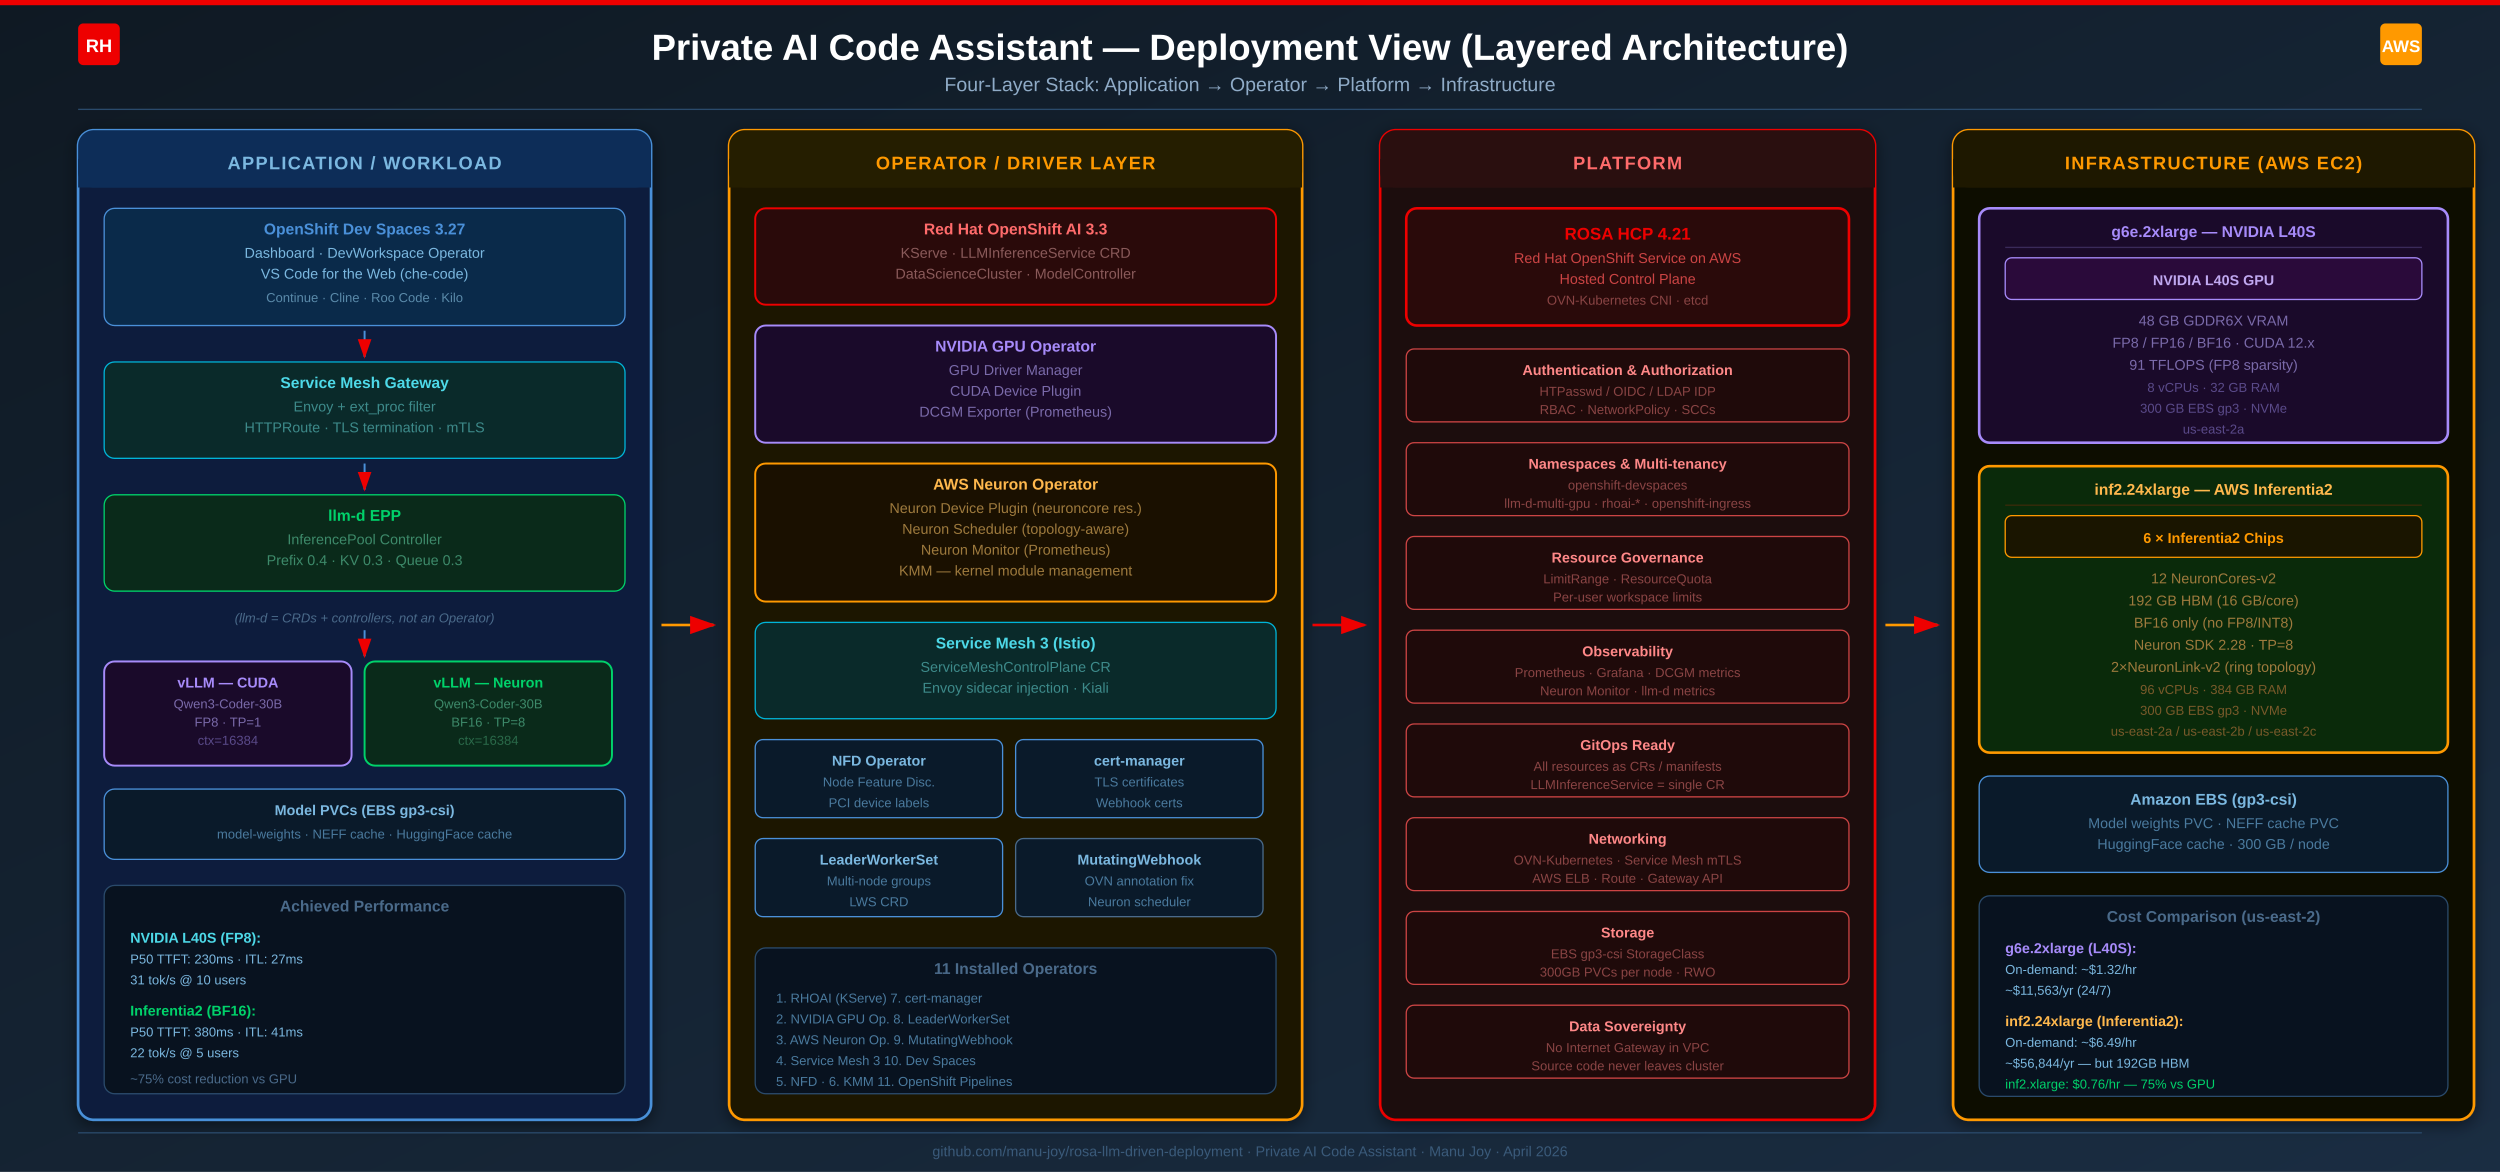
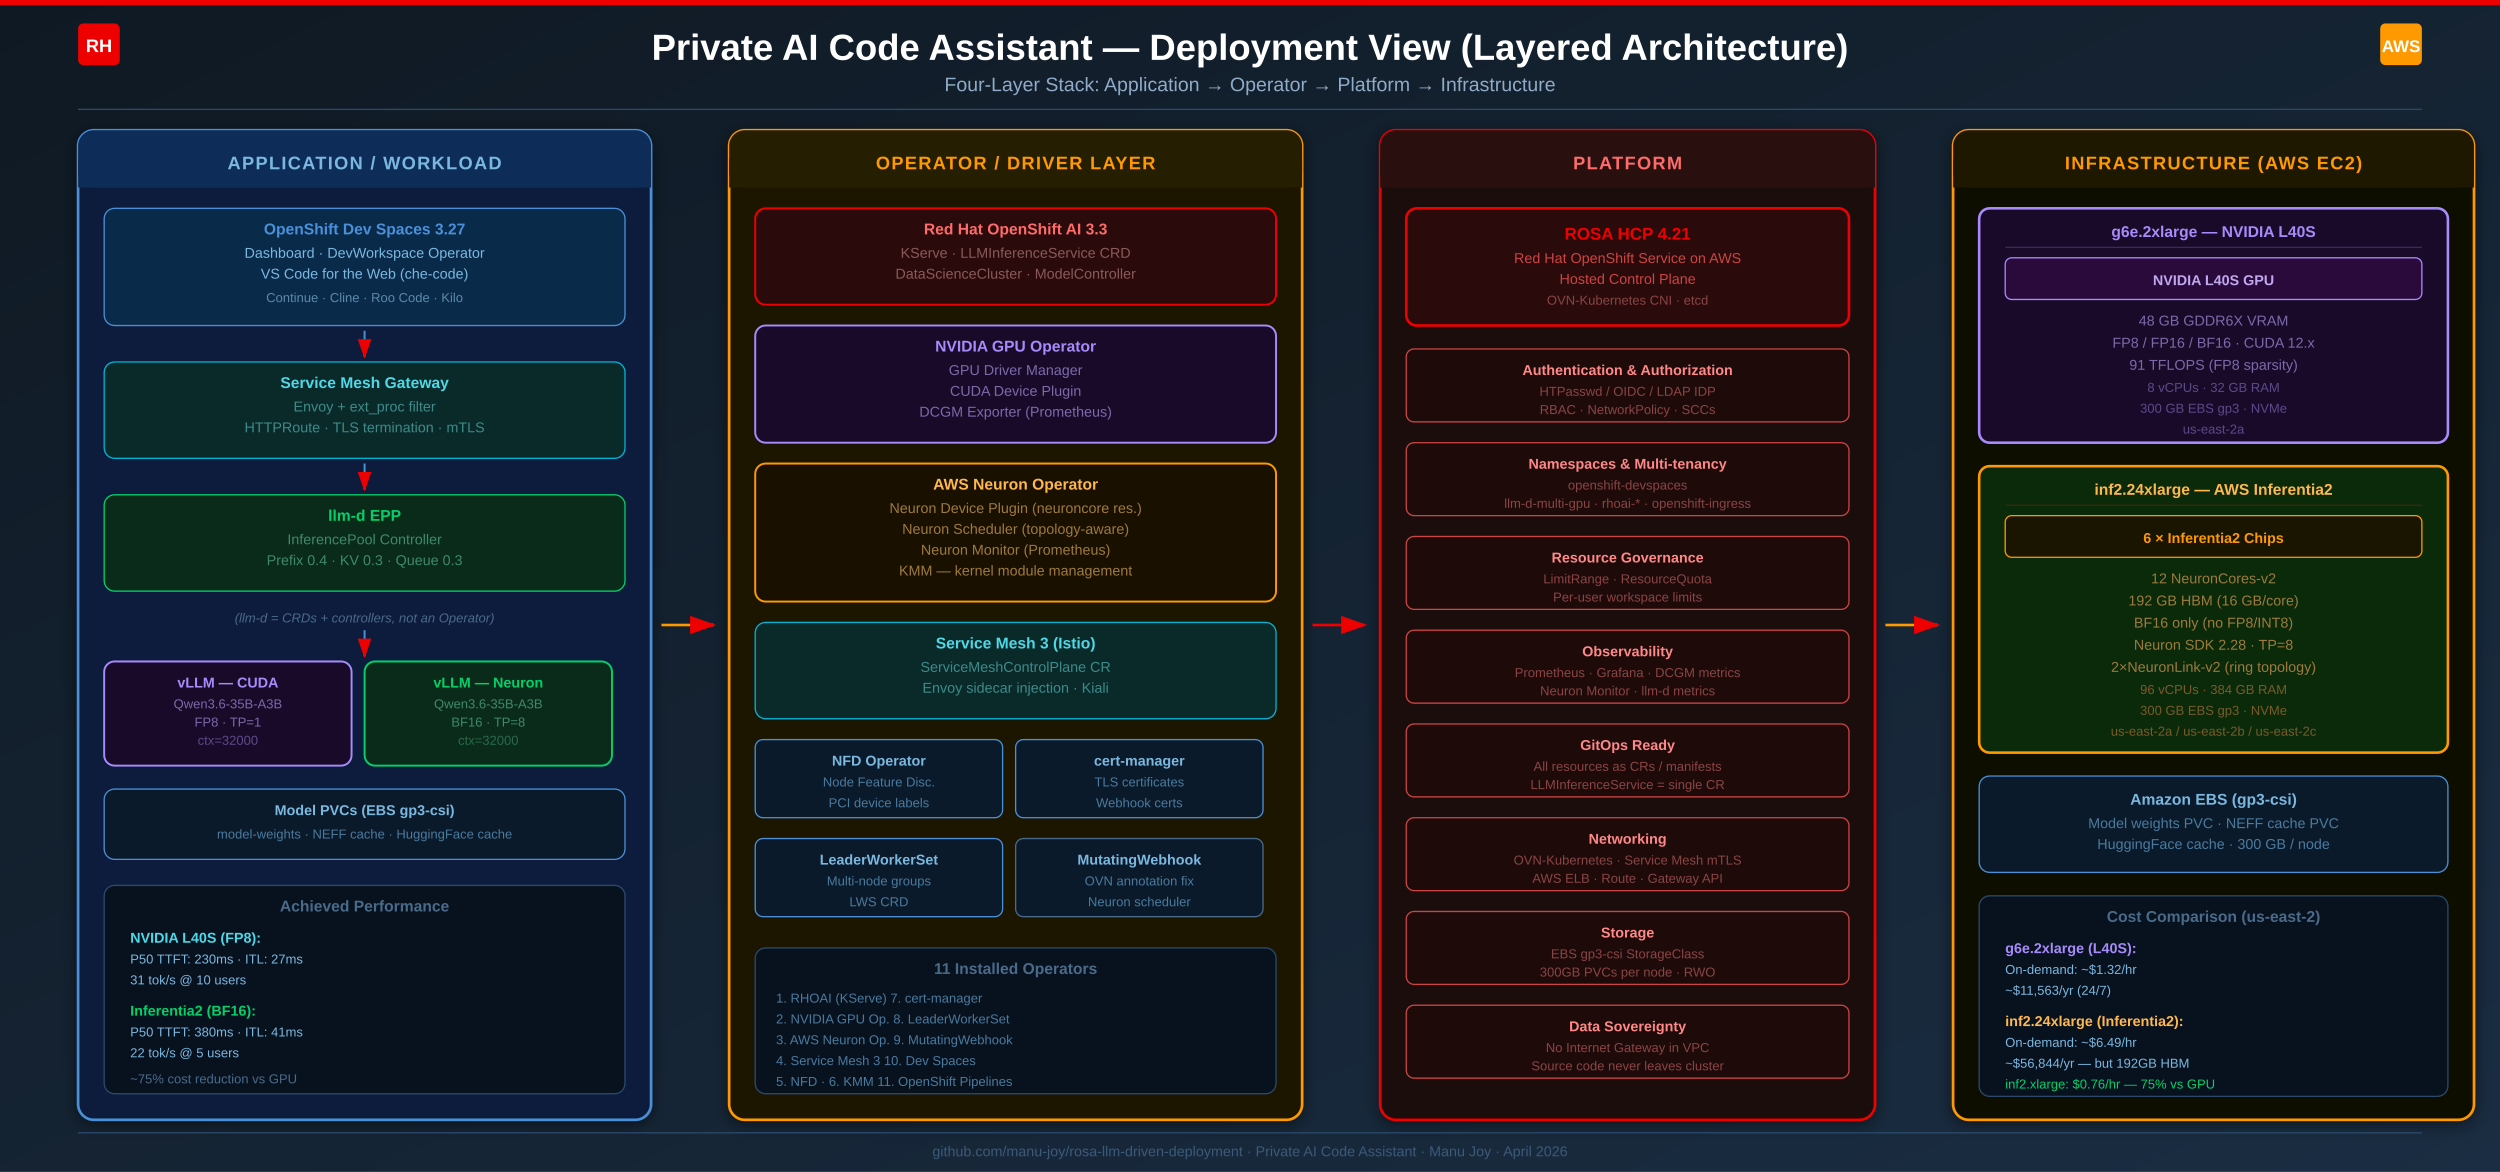
<svg xmlns="http://www.w3.org/2000/svg" viewBox="0 0 1920 900" font-family="Segoe UI, Helvetica Neue, Arial, sans-serif">
  <defs>
    <linearGradient id="bg" x1="0%" y1="0%" x2="100%" y2="100%">
      <stop offset="0%" style="stop-color:#0f1923" />
      <stop offset="100%" style="stop-color:#1a2d42" />
    </linearGradient>
    <filter id="sh">
      <feDropShadow dx="0" dy="3" stdDeviation="6" flood-color="#000" flood-opacity="0.5" />
    </filter>
    <marker id="arrowR" markerWidth="10" markerHeight="7" refX="9" refY="3.5" orient="auto">
      <polygon points="0 0, 10 3.5, 0 7" fill="#ee0000" />
    </marker>
  </defs>
  <rect width="1920" height="900" fill="url(#bg)" />
  <rect x="0" y="0" width="1920" height="4" fill="#ee0000" />
  <text x="960" y="46" text-anchor="middle" fill="#fff" font-size="28" font-weight="700">Private AI Code Assistant  —  Deployment View (Layered Architecture)</text>
  <text x="960" y="70" text-anchor="middle" fill="#8fabc7" font-size="15">Four-Layer Stack: Application → Operator → Platform → Infrastructure</text>
  <line x1="60" y1="84" x2="1860" y2="84" stroke="#2a4a6b" stroke-width="1" />
  <g transform="translate(60,18)">
    <rect width="32" height="32" rx="4" fill="#ee0000" />
    <text x="16" y="22" text-anchor="middle" fill="#fff" font-size="14" font-weight="700">RH</text>
  </g>
  <g transform="translate(1828,18)">
    <rect width="32" height="32" rx="4" fill="#ff9900" />
    <text x="16" y="22" text-anchor="middle" fill="#fff" font-size="13" font-weight="700">AWS</text>
  </g>
  <g transform="translate(60, 100)">
    <rect width="440" height="760" rx="12" fill="#0a1f3d" stroke="#4a90d9" stroke-width="2" filter="url(#sh)" />
    <rect width="440" height="44" rx="12" fill="#0d2d58" />
    <rect width="440" height="22" y="22" fill="#0d2d58" />
    <text x="220" y="30" text-anchor="middle" fill="#7bb8e0" font-size="14" font-weight="700" letter-spacing="1">APPLICATION / WORKLOAD</text>
    <g transform="translate(20, 60)">
      <rect width="400" height="90" rx="8" fill="#0a2a4a" stroke="#4a90d9" stroke-width="1" />
      <text x="200" y="20" text-anchor="middle" fill="#4a90d9" font-size="12" font-weight="700">OpenShift Dev Spaces 3.27</text>
      <text x="200" y="38" text-anchor="middle" fill="#7bb8e0" font-size="11">Dashboard · DevWorkspace Operator</text>
      <text x="200" y="54" text-anchor="middle" fill="#7bb8e0" font-size="11">VS Code for the Web (che-code)</text>
      <text x="200" y="72" text-anchor="middle" fill="#5a8aaa" font-size="10">Continue · Cline · Roo Code · Kilo</text>
    </g>
    <line x1="220" y1="154" x2="220" y2="174" stroke="#4a90d9" stroke-width="1.5" marker-end="url(#arrowR)" />
    <g transform="translate(20, 178)">
      <rect width="400" height="74" rx="8" fill="#0a2a2a" stroke="#00b4d8" stroke-width="1" />
      <text x="200" y="20" text-anchor="middle" fill="#4dd9e8" font-size="12" font-weight="700">Service Mesh Gateway</text>
      <text x="200" y="38" text-anchor="middle" fill="#3d8a8a" font-size="11">Envoy + ext_proc filter</text>
      <text x="200" y="54" text-anchor="middle" fill="#3d8a8a" font-size="11">HTTPRoute · TLS termination · mTLS</text>
    </g>
    <line x1="220" y1="256" x2="220" y2="276" stroke="#4a90d9" stroke-width="1.5" marker-end="url(#arrowR)" />
    <g transform="translate(20, 280)">
      <rect width="400" height="74" rx="8" fill="#0a2a1a" stroke="#00d26a" stroke-width="1" />
      <text x="200" y="20" text-anchor="middle" fill="#00d26a" font-size="12" font-weight="700">llm-d EPP</text>
      <text x="200" y="38" text-anchor="middle" fill="#3d8a6a" font-size="11">InferencePool Controller</text>
      <text x="200" y="54" text-anchor="middle" fill="#3d8a6a" font-size="11">Prefix 0.4 · KV 0.3 · Queue 0.3</text>
    </g>
    <text x="220" y="378" text-anchor="middle" fill="#4a6a8a" font-size="10" font-style="italic">(llm-d = CRDs + controllers, not an Operator)</text>
    <line x1="220" y1="384" x2="220" y2="404" stroke="#4a90d9" stroke-width="1.5" marker-end="url(#arrowR)" />
    <g transform="translate(20, 408)">
      <rect width="190" height="80" rx="8" fill="#1a0a2a" stroke="#a78bfa" stroke-width="1.5" />
      <text x="95" y="20" text-anchor="middle" fill="#a78bfa" font-size="11" font-weight="700">vLLM  —  CUDA</text>
-       <text x="95" y="36" text-anchor="middle" fill="#7a6aaa" font-size="10">Qwen3-Coder-30B</text>
+       <text x="95" y="36" text-anchor="middle" fill="#7a6aaa" font-size="10">Qwen3.6-35B-A3B</text>
      <text x="95" y="50" text-anchor="middle" fill="#7a6aaa" font-size="10">FP8 · TP=1</text>
-       <text x="95" y="64" text-anchor="middle" fill="#5a4a8a" font-size="10">ctx=16384</text>
+       <text x="95" y="64" text-anchor="middle" fill="#5a4a8a" font-size="10">ctx=32000</text>
    </g>
    <g transform="translate(220, 408)">
      <rect width="190" height="80" rx="8" fill="#0a2a1a" stroke="#00d26a" stroke-width="1.5" />
      <text x="95" y="20" text-anchor="middle" fill="#00d26a" font-size="11" font-weight="700">vLLM  —  Neuron</text>
-       <text x="95" y="36" text-anchor="middle" fill="#3d8a6a" font-size="10">Qwen3-Coder-30B</text>
+       <text x="95" y="36" text-anchor="middle" fill="#3d8a6a" font-size="10">Qwen3.6-35B-A3B</text>
      <text x="95" y="50" text-anchor="middle" fill="#3d8a6a" font-size="10">BF16 · TP=8</text>
-       <text x="95" y="64" text-anchor="middle" fill="#2a6a4a" font-size="10">ctx=16384</text>
+       <text x="95" y="64" text-anchor="middle" fill="#2a6a4a" font-size="10">ctx=32000</text>
    </g>
    <g transform="translate(20, 506)">
      <rect width="400" height="54" rx="8" fill="#0a1a2a" stroke="#4a90d9" stroke-width="1" />
      <text x="200" y="20" text-anchor="middle" fill="#7bb8e0" font-size="11" font-weight="700">Model PVCs (EBS gp3-csi)</text>
      <text x="200" y="38" text-anchor="middle" fill="#4a7a9e" font-size="10">model-weights · NEFF cache · HuggingFace cache</text>
    </g>
    <g transform="translate(20, 580)">
      <rect width="400" height="160" rx="8" fill="#08121f" stroke="#2a4a6b" stroke-width="1" />
      <text x="200" y="20" text-anchor="middle" fill="#4a6a8a" font-size="12" font-weight="700">Achieved Performance</text>
      <text x="20" y="44" fill="#4dd9e8" font-size="11" font-weight="600">NVIDIA L40S (FP8):</text>
      <text x="20" y="60" fill="#7bb8e0" font-size="10">  P50 TTFT: 230ms · ITL: 27ms</text>
      <text x="20" y="76" fill="#7bb8e0" font-size="10">  31 tok/s @ 10 users</text>
      <text x="20" y="100" fill="#00d26a" font-size="11" font-weight="600">Inferentia2 (BF16):</text>
      <text x="20" y="116" fill="#7bb8e0" font-size="10">  P50 TTFT: 380ms · ITL: 41ms</text>
      <text x="20" y="132" fill="#7bb8e0" font-size="10">  22 tok/s @ 5 users</text>
      <text x="20" y="152" fill="#4a6a8a" font-size="10">  ~75% cost reduction vs GPU</text>
    </g>
  </g>
  <line x1="508" y1="480" x2="548" y2="480" stroke="#ff9900" stroke-width="2" marker-end="url(#arrowR)" />
  <g transform="translate(560, 100)">
    <rect width="440" height="760" rx="12" fill="#1a1500" stroke="#ff9900" stroke-width="2" filter="url(#sh)" />
    <rect width="440" height="44" rx="12" fill="#251e00" />
    <rect width="440" height="22" y="22" fill="#251e00" />
    <text x="220" y="30" text-anchor="middle" fill="#ff9900" font-size="14" font-weight="700" letter-spacing="1">OPERATOR / DRIVER LAYER</text>
    <g transform="translate(20, 60)">
      <rect width="400" height="74" rx="8" fill="#2a0a0a" stroke="#ee0000" stroke-width="1.5" />
      <text x="200" y="20" text-anchor="middle" fill="#ff6b6b" font-size="12" font-weight="700">Red Hat OpenShift AI 3.3</text>
      <text x="200" y="38" text-anchor="middle" fill="#8a5a5a" font-size="11">KServe · LLMInferenceService CRD</text>
      <text x="200" y="54" text-anchor="middle" fill="#8a5a5a" font-size="11">DataScienceCluster · ModelController</text>
    </g>
    <g transform="translate(20, 150)">
      <rect width="400" height="90" rx="8" fill="#1a0a2a" stroke="#a78bfa" stroke-width="1.5" />
      <text x="200" y="20" text-anchor="middle" fill="#a78bfa" font-size="12" font-weight="700">NVIDIA GPU Operator</text>
      <text x="200" y="38" text-anchor="middle" fill="#7a6aaa" font-size="11">GPU Driver Manager</text>
      <text x="200" y="54" text-anchor="middle" fill="#7a6aaa" font-size="11">CUDA Device Plugin</text>
      <text x="200" y="70" text-anchor="middle" fill="#7a6aaa" font-size="11">DCGM Exporter (Prometheus)</text>
    </g>
    <g transform="translate(20, 256)">
      <rect width="400" height="106" rx="8" fill="#1a1000" stroke="#ff9900" stroke-width="1.5" />
      <text x="200" y="20" text-anchor="middle" fill="#ffb84d" font-size="12" font-weight="700">AWS Neuron Operator</text>
      <text x="200" y="38" text-anchor="middle" fill="#9e7a3d" font-size="11">Neuron Device Plugin (neuroncore res.)</text>
      <text x="200" y="54" text-anchor="middle" fill="#9e7a3d" font-size="11">Neuron Scheduler (topology-aware)</text>
      <text x="200" y="70" text-anchor="middle" fill="#9e7a3d" font-size="11">Neuron Monitor (Prometheus)</text>
      <text x="200" y="86" text-anchor="middle" fill="#9e7a3d" font-size="11">KMM  —  kernel module management</text>
    </g>
    <g transform="translate(20, 378)">
      <rect width="400" height="74" rx="8" fill="#0a2a2a" stroke="#00b4d8" stroke-width="1" />
      <text x="200" y="20" text-anchor="middle" fill="#4dd9e8" font-size="12" font-weight="700">Service Mesh 3 (Istio)</text>
      <text x="200" y="38" text-anchor="middle" fill="#3d8a8a" font-size="11">ServiceMeshControlPlane CR</text>
      <text x="200" y="54" text-anchor="middle" fill="#3d8a8a" font-size="11">Envoy sidecar injection · Kiali</text>
    </g>
    <g transform="translate(20, 468)">
      <rect width="190" height="60" rx="6" fill="#0a1a2a" stroke="#4a90d9" stroke-width="1" />
      <text x="95" y="20" text-anchor="middle" fill="#7bb8e0" font-size="11" font-weight="600">NFD Operator</text>
      <text x="95" y="36" text-anchor="middle" fill="#4a7a9e" font-size="10">Node Feature Disc.</text>
      <text x="95" y="52" text-anchor="middle" fill="#4a7a9e" font-size="10">PCI device labels</text>
    </g>
    <g transform="translate(220, 468)">
      <rect width="190" height="60" rx="6" fill="#0a1a2a" stroke="#4a90d9" stroke-width="1" />
      <text x="95" y="20" text-anchor="middle" fill="#7bb8e0" font-size="11" font-weight="600">cert-manager</text>
      <text x="95" y="36" text-anchor="middle" fill="#4a7a9e" font-size="10">TLS certificates</text>
      <text x="95" y="52" text-anchor="middle" fill="#4a7a9e" font-size="10">Webhook certs</text>
    </g>
    <g transform="translate(20, 544)">
      <rect width="190" height="60" rx="6" fill="#0a1a2a" stroke="#4a90d9" stroke-width="1" />
      <text x="95" y="20" text-anchor="middle" fill="#7bb8e0" font-size="11" font-weight="600">LeaderWorkerSet</text>
      <text x="95" y="36" text-anchor="middle" fill="#4a7a9e" font-size="10">Multi-node groups</text>
      <text x="95" y="52" text-anchor="middle" fill="#4a7a9e" font-size="10">LWS CRD</text>
    </g>
    <g transform="translate(220, 544)">
      <rect width="190" height="60" rx="6" fill="#0a1a2a" stroke="#4a6a8a" stroke-width="1" />
      <text x="95" y="20" text-anchor="middle" fill="#7bb8e0" font-size="11" font-weight="600">MutatingWebhook</text>
      <text x="95" y="36" text-anchor="middle" fill="#4a7a9e" font-size="10">OVN annotation fix</text>
      <text x="95" y="52" text-anchor="middle" fill="#4a7a9e" font-size="10">Neuron scheduler</text>
    </g>
    <g transform="translate(20, 628)">
      <rect width="400" height="112" rx="8" fill="#08121f" stroke="#2a4a6b" stroke-width="1" />
      <text x="200" y="20" text-anchor="middle" fill="#4a6a8a" font-size="12" font-weight="700">11 Installed Operators</text>
      <text x="16" y="42" fill="#4a7a9e" font-size="10">1. RHOAI (KServe)     7. cert-manager</text>
      <text x="16" y="58" fill="#4a7a9e" font-size="10">2. NVIDIA GPU Op.     8. LeaderWorkerSet</text>
      <text x="16" y="74" fill="#4a7a9e" font-size="10">3. AWS Neuron Op.     9. MutatingWebhook</text>
      <text x="16" y="90" fill="#4a7a9e" font-size="10">4. Service Mesh 3    10. Dev Spaces</text>
      <text x="16" y="106" fill="#4a7a9e" font-size="10">5. NFD · 6. KMM      11. OpenShift Pipelines</text>
    </g>
  </g>
  <line x1="1008" y1="480" x2="1048" y2="480" stroke="#ee0000" stroke-width="2" marker-end="url(#arrowR)" />
  <g transform="translate(1060, 100)">
    <rect width="380" height="760" rx="12" fill="#1a0a0a" stroke="#ee0000" stroke-width="2" filter="url(#sh)" />
    <rect width="380" height="44" rx="12" fill="#2a0f0f" />
    <rect width="380" height="22" y="22" fill="#2a0f0f" />
    <text x="190" y="30" text-anchor="middle" fill="#ff6b6b" font-size="14" font-weight="700" letter-spacing="1">PLATFORM</text>
    <g transform="translate(20, 60)">
      <rect width="340" height="90" rx="8" fill="#2a0a0a" stroke="#ee0000" stroke-width="2" />
      <text x="170" y="24" text-anchor="middle" fill="#ee0000" font-size="13" font-weight="700">ROSA HCP 4.21</text>
      <text x="170" y="42" text-anchor="middle" fill="#cc4444" font-size="11">Red Hat OpenShift Service on AWS</text>
      <text x="170" y="58" text-anchor="middle" fill="#cc4444" font-size="11">Hosted Control Plane</text>
      <text x="170" y="74" text-anchor="middle" fill="#8a4444" font-size="10">OVN-Kubernetes CNI · etcd</text>
    </g>
    <g transform="translate(20, 168)">
      <rect width="340" height="56" rx="6" fill="#1f0a0a" stroke="#cc4444" stroke-width="1" />
      <text x="170" y="20" text-anchor="middle" fill="#ff8888" font-size="11" font-weight="600">Authentication &amp; Authorization</text>
      <text x="170" y="36" text-anchor="middle" fill="#8a4444" font-size="10">HTPasswd / OIDC / LDAP IDP</text>
      <text x="170" y="50" text-anchor="middle" fill="#8a4444" font-size="10">RBAC · NetworkPolicy · SCCs</text>
    </g>
    <g transform="translate(20, 240)">
      <rect width="340" height="56" rx="6" fill="#1f0a0a" stroke="#cc4444" stroke-width="1" />
      <text x="170" y="20" text-anchor="middle" fill="#ff8888" font-size="11" font-weight="600">Namespaces &amp; Multi-tenancy</text>
      <text x="170" y="36" text-anchor="middle" fill="#8a4444" font-size="10">openshift-devspaces</text>
      <text x="170" y="50" text-anchor="middle" fill="#8a4444" font-size="10">llm-d-multi-gpu · rhoai-* · openshift-ingress</text>
    </g>
    <g transform="translate(20, 312)">
      <rect width="340" height="56" rx="6" fill="#1f0a0a" stroke="#cc4444" stroke-width="1" />
      <text x="170" y="20" text-anchor="middle" fill="#ff8888" font-size="11" font-weight="600">Resource Governance</text>
      <text x="170" y="36" text-anchor="middle" fill="#8a4444" font-size="10">LimitRange · ResourceQuota</text>
      <text x="170" y="50" text-anchor="middle" fill="#8a4444" font-size="10">Per-user workspace limits</text>
    </g>
    <g transform="translate(20, 384)">
      <rect width="340" height="56" rx="6" fill="#1f0a0a" stroke="#cc4444" stroke-width="1" />
      <text x="170" y="20" text-anchor="middle" fill="#ff8888" font-size="11" font-weight="600">Observability</text>
      <text x="170" y="36" text-anchor="middle" fill="#8a4444" font-size="10">Prometheus · Grafana · DCGM metrics</text>
      <text x="170" y="50" text-anchor="middle" fill="#8a4444" font-size="10">Neuron Monitor · llm-d metrics</text>
    </g>
    <g transform="translate(20, 456)">
      <rect width="340" height="56" rx="6" fill="#1f0a0a" stroke="#cc4444" stroke-width="1" />
      <text x="170" y="20" text-anchor="middle" fill="#ff8888" font-size="11" font-weight="600">GitOps Ready</text>
      <text x="170" y="36" text-anchor="middle" fill="#8a4444" font-size="10">All resources as CRs / manifests</text>
      <text x="170" y="50" text-anchor="middle" fill="#8a4444" font-size="10">LLMInferenceService = single CR</text>
    </g>
    <g transform="translate(20, 528)">
      <rect width="340" height="56" rx="6" fill="#1f0a0a" stroke="#cc4444" stroke-width="1" />
      <text x="170" y="20" text-anchor="middle" fill="#ff8888" font-size="11" font-weight="600">Networking</text>
      <text x="170" y="36" text-anchor="middle" fill="#8a4444" font-size="10">OVN-Kubernetes · Service Mesh mTLS</text>
      <text x="170" y="50" text-anchor="middle" fill="#8a4444" font-size="10">AWS ELB · Route · Gateway API</text>
    </g>
    <g transform="translate(20, 600)">
      <rect width="340" height="56" rx="6" fill="#1f0a0a" stroke="#cc4444" stroke-width="1" />
      <text x="170" y="20" text-anchor="middle" fill="#ff8888" font-size="11" font-weight="600">Storage</text>
      <text x="170" y="36" text-anchor="middle" fill="#8a4444" font-size="10">EBS gp3-csi StorageClass</text>
      <text x="170" y="50" text-anchor="middle" fill="#8a4444" font-size="10">300GB PVCs per node · RWO</text>
    </g>
    <g transform="translate(20, 672)">
      <rect width="340" height="56" rx="6" fill="#1f0a0a" stroke="#cc4444" stroke-width="1" />
      <text x="170" y="20" text-anchor="middle" fill="#ff8888" font-size="11" font-weight="600">Data Sovereignty</text>
      <text x="170" y="36" text-anchor="middle" fill="#8a4444" font-size="10">No Internet Gateway in VPC</text>
      <text x="170" y="50" text-anchor="middle" fill="#8a4444" font-size="10">Source code never leaves cluster</text>
    </g>
  </g>
  <line x1="1448" y1="480" x2="1488" y2="480" stroke="#ff9900" stroke-width="2" marker-end="url(#arrowR)" />
  <g transform="translate(1500, 100)">
    <rect width="400" height="760" rx="12" fill="#110e00" stroke="#ff9900" stroke-width="2" filter="url(#sh)" />
    <rect width="400" height="44" rx="12" fill="#1e1800" />
    <rect width="400" height="22" y="22" fill="#1e1800" />
    <text x="200" y="30" text-anchor="middle" fill="#ff9900" font-size="14" font-weight="700" letter-spacing="1">INFRASTRUCTURE (AWS EC2)</text>
    <g transform="translate(20, 60)">
      <rect width="360" height="180" rx="8" fill="#1a0a2a" stroke="#a78bfa" stroke-width="2" />
      <text x="180" y="22" text-anchor="middle" fill="#a78bfa" font-size="12" font-weight="700">g6e.2xlarge  —  NVIDIA L40S</text>
      <line x1="20" y1="30" x2="340" y2="30" stroke="#3a2a5a" stroke-width="1" />
      <g transform="translate(20, 38)">
        <rect width="320" height="32" rx="5" fill="#2a0a3a" stroke="#a78bfa" stroke-width="1" />
        <text x="160" y="21" text-anchor="middle" fill="#c0a8f0" font-size="11" font-weight="700">NVIDIA L40S GPU</text>
      </g>
      <text x="180" y="90" text-anchor="middle" fill="#7a6aaa" font-size="11">48 GB GDDR6X VRAM</text>
      <text x="180" y="107" text-anchor="middle" fill="#7a6aaa" font-size="11">FP8 / FP16 / BF16 · CUDA 12.x</text>
      <text x="180" y="124" text-anchor="middle" fill="#7a6aaa" font-size="11">91 TFLOPS (FP8 sparsity)</text>
      <text x="180" y="141" text-anchor="middle" fill="#5a4a8a" font-size="10">8 vCPUs · 32 GB RAM</text>
      <text x="180" y="157" text-anchor="middle" fill="#5a4a8a" font-size="10">300 GB EBS gp3 · NVMe</text>
      <text x="180" y="173" text-anchor="middle" fill="#5a4a8a" font-size="10">us-east-2a</text>
    </g>
    <g transform="translate(20, 258)">
      <rect width="360" height="220" rx="8" fill="#0a2a0a" stroke="#ff9900" stroke-width="2" />
      <text x="180" y="22" text-anchor="middle" fill="#ffb84d" font-size="12" font-weight="700">inf2.24xlarge  —  AWS Inferentia2</text>
      <line x1="20" y1="30" x2="340" y2="30" stroke="#3a2a0a" stroke-width="1" />
      <g transform="translate(20, 38)">
        <rect width="320" height="32" rx="5" fill="#1a1500" stroke="#ff9900" stroke-width="1" />
        <text x="160" y="21" text-anchor="middle" fill="#ff9900" font-size="11" font-weight="700">6 × Inferentia2 Chips</text>
      </g>
      <text x="180" y="90" text-anchor="middle" fill="#9e7a3d" font-size="11">12 NeuronCores-v2</text>
      <text x="180" y="107" text-anchor="middle" fill="#9e7a3d" font-size="11">192 GB HBM (16 GB/core)</text>
      <text x="180" y="124" text-anchor="middle" fill="#9e7a3d" font-size="11">BF16 only (no FP8/INT8)</text>
      <text x="180" y="141" text-anchor="middle" fill="#9e7a3d" font-size="11">Neuron SDK 2.28 · TP=8</text>
      <text x="180" y="158" text-anchor="middle" fill="#9e7a3d" font-size="11">2×NeuronLink-v2 (ring topology)</text>
      <text x="180" y="175" text-anchor="middle" fill="#7a5a2a" font-size="10">96 vCPUs · 384 GB RAM</text>
      <text x="180" y="191" text-anchor="middle" fill="#7a5a2a" font-size="10">300 GB EBS gp3 · NVMe</text>
      <text x="180" y="207" text-anchor="middle" fill="#7a5a2a" font-size="10">us-east-2a / us-east-2b / us-east-2c</text>
    </g>
    <g transform="translate(20, 496)">
      <rect width="360" height="74" rx="8" fill="#0a1a2a" stroke="#4a90d9" stroke-width="1" />
      <text x="180" y="22" text-anchor="middle" fill="#7bb8e0" font-size="12" font-weight="700">Amazon EBS (gp3-csi)</text>
      <text x="180" y="40" text-anchor="middle" fill="#4a7a9e" font-size="11">Model weights PVC · NEFF cache PVC</text>
      <text x="180" y="56" text-anchor="middle" fill="#4a7a9e" font-size="11">HuggingFace cache · 300 GB / node</text>
    </g>
    <g transform="translate(20, 588)">
      <rect width="360" height="154" rx="8" fill="#08121f" stroke="#2a4a6b" stroke-width="1" />
      <text x="180" y="20" text-anchor="middle" fill="#4a6a8a" font-size="12" font-weight="700">Cost Comparison (us-east-2)</text>
      <text x="20" y="44" fill="#a78bfa" font-size="11" font-weight="600">g6e.2xlarge (L40S):</text>
      <text x="20" y="60" fill="#7bb8e0" font-size="10">  On-demand: ~$1.32/hr</text>
      <text x="20" y="76" fill="#7bb8e0" font-size="10">  ~$11,563/yr (24/7)</text>
      <text x="20" y="100" fill="#ffb84d" font-size="11" font-weight="600">inf2.24xlarge (Inferentia2):</text>
      <text x="20" y="116" fill="#7bb8e0" font-size="10">  On-demand: ~$6.49/hr</text>
      <text x="20" y="132" fill="#7bb8e0" font-size="10">  ~$56,844/yr  —  but 192GB HBM</text>
      <text x="20" y="148" fill="#00d26a" font-size="10">  inf2.xlarge: $0.76/hr  —  75% vs GPU</text>
    </g>
  </g>
  <line x1="60" y1="870" x2="1860" y2="870" stroke="#2a4a6b" stroke-width="1" />
  <text x="960" y="888" text-anchor="middle" fill="#3a5a7a" font-size="11">github.com/manu-joy/rosa-llm-driven-deployment · Private AI Code Assistant · Manu Joy · April 2026</text>
</svg>
